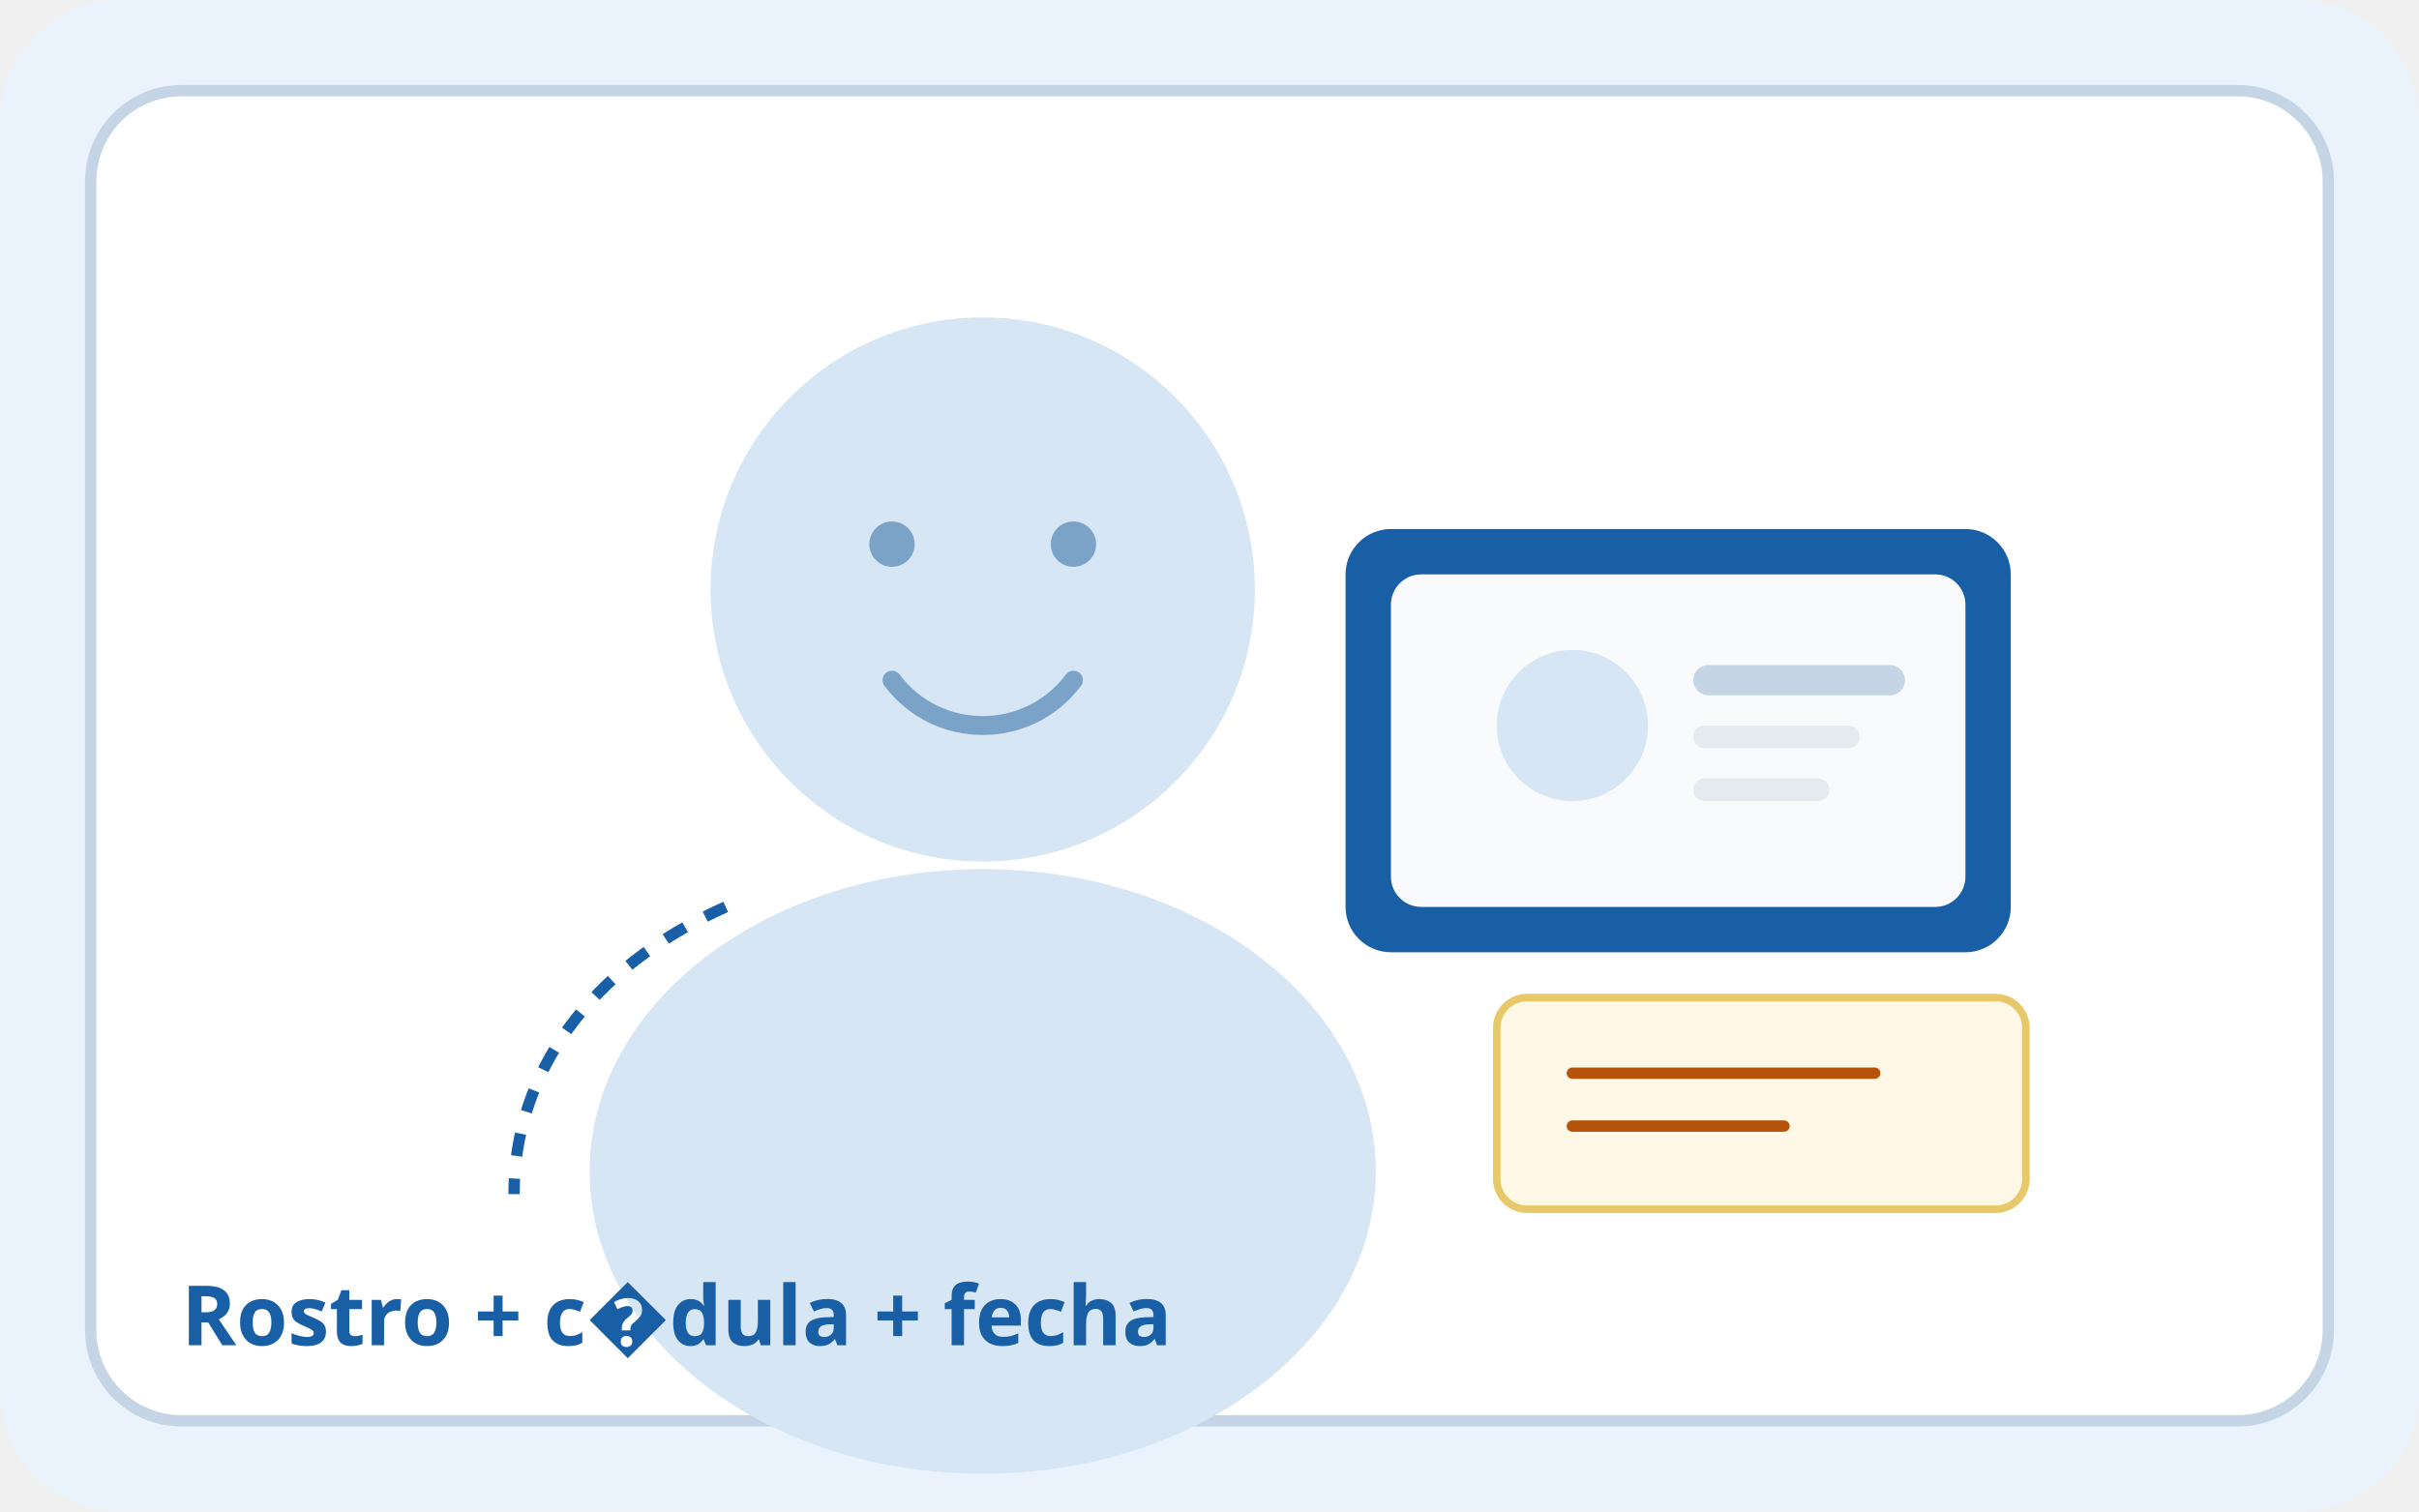
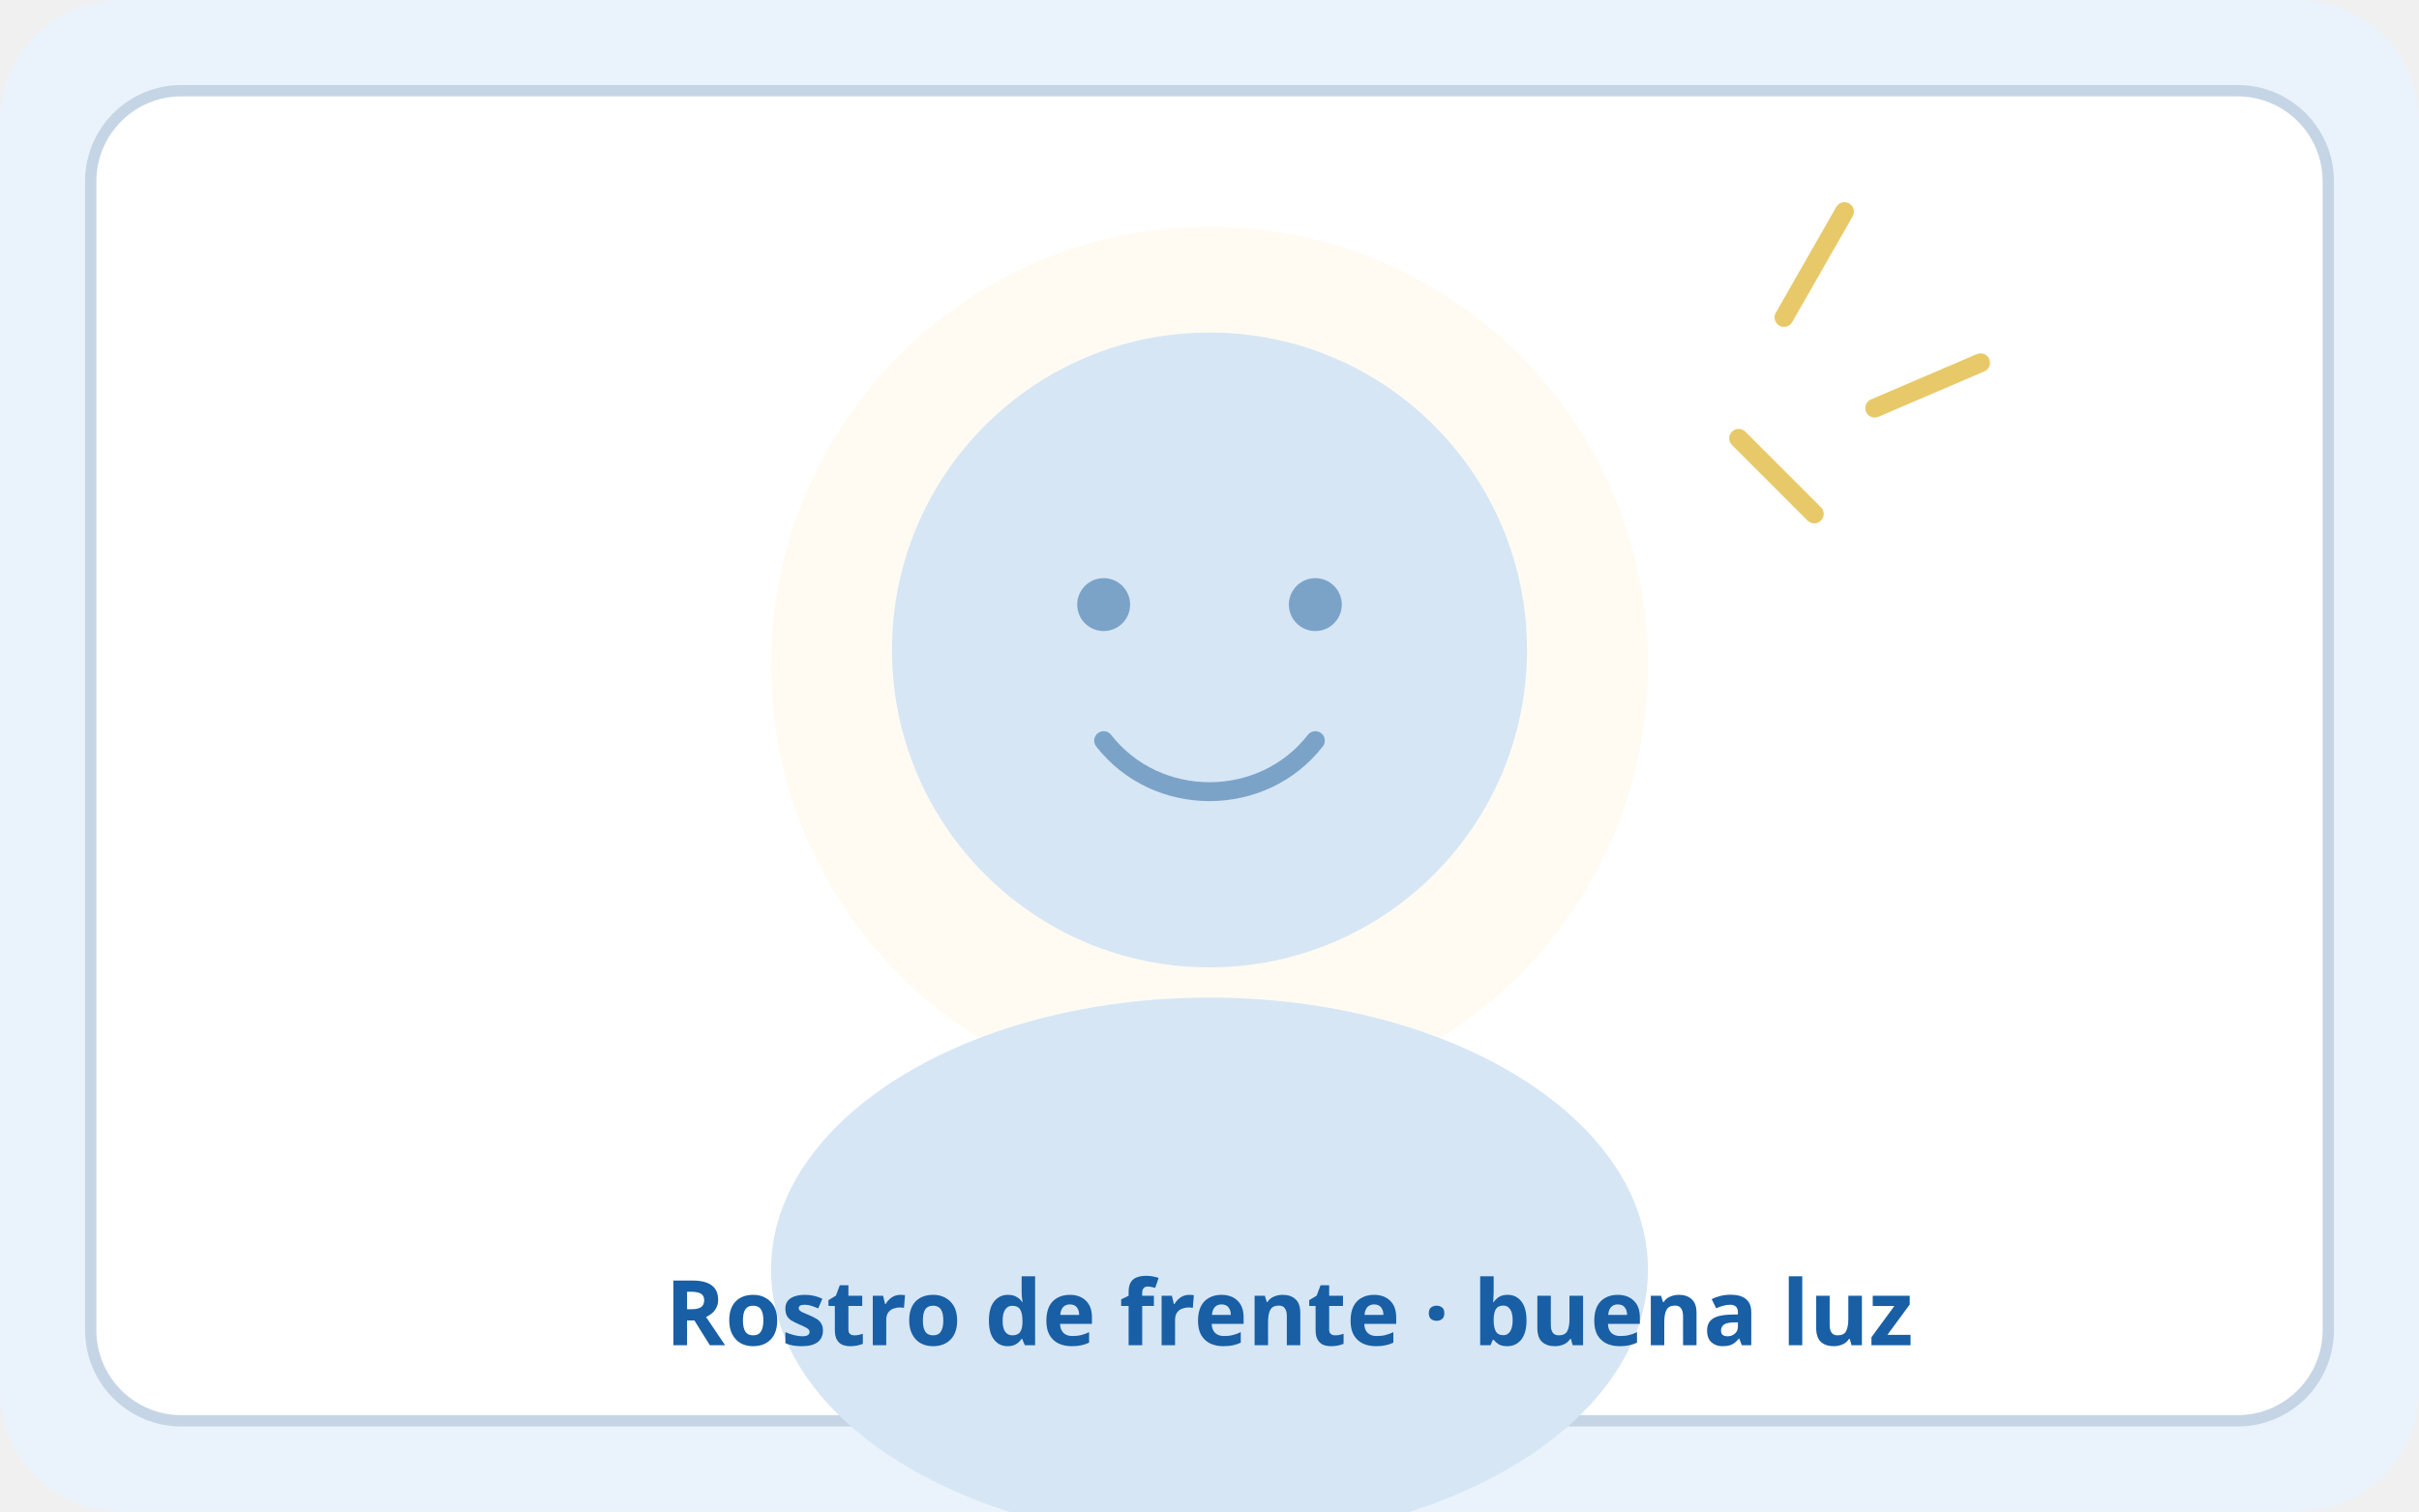
<svg xmlns="http://www.w3.org/2000/svg" width="320" height="200" viewBox="0 0 320 200" fill="none" role="img" aria-labelledby="title desc">
  <rect width="320" height="200" rx="16" fill="#EAF3FB" />
  <rect x="12" y="12" width="296" height="176" rx="12" fill="#FFFFFF" stroke="#C5D5E5" stroke-width="1.5" />
-   <circle cx="130" cy="78" r="36" fill="#D6E6F5" />
-   <ellipse cx="130" cy="155" rx="52" ry="40" fill="#D6E6F5" />
-   <circle cx="118" cy="72" r="3" fill="#7BA3C7" />
-   <circle cx="142" cy="72" r="3" fill="#7BA3C7" />
-   <path d="M118 90c6 8 18 8 24 0" stroke="#7BA3C7" stroke-width="2.5" stroke-linecap="round" />
-   <rect x="178" y="70" width="88" height="56" rx="6" fill="#185FA5" />
-   <rect x="184" y="76" width="76" height="44" rx="4" fill="#F8FAFB" />
-   <circle cx="208" cy="96" r="10" fill="#D6E6F5" />
-   <rect x="224" y="88" width="28" height="4" rx="2" fill="#C5D5E5" />
-   <rect x="224" y="96" width="22" height="3" rx="1.5" fill="#E5EAF0" />
-   <rect x="224" y="103" width="18" height="3" rx="1.5" fill="#E5EAF0" />
-   <rect x="198" y="132" width="70" height="28" rx="4" fill="#FFF8E7" stroke="#E8C96A" stroke-width="1" />
-   <path d="M208 142h40M208 149h28" stroke="#B45309" stroke-width="1.5" stroke-linecap="round" />
-   <path d="M96 120c-18 8-28 22-28 38" stroke="#185FA5" stroke-width="1.5" stroke-dasharray="3 3" fill="none" />
-   <text x="24" y="178" fill="#185FA5" font-family="system-ui,sans-serif" font-size="11" font-weight="600">Rostro + c�dula + fecha</text>
+   <circle cx="160" cy="88" r="58" fill="#FFF8E7" opacity="0.55" />
+   <circle cx="160" cy="86" r="42" fill="#D6E6F5" />
+   <ellipse cx="160" cy="168" rx="58" ry="36" fill="#D6E6F5" />
+   <circle cx="146" cy="80" r="3.5" fill="#7BA3C7" />
+   <circle cx="174" cy="80" r="3.5" fill="#7BA3C7" />
+   <path d="M146 98c7 9 21 9 28 0" stroke="#7BA3C7" stroke-width="2.5" stroke-linecap="round" />
+   <path d="M236 42l8-14M248 54l14-6M230 58l10 10" stroke="#E8C96A" stroke-width="2.5" stroke-linecap="round" />
+   <text x="88" y="178" fill="#185FA5" font-family="system-ui,sans-serif" font-size="12" font-weight="600">Rostro de frente · buena luz</text>
</svg>
